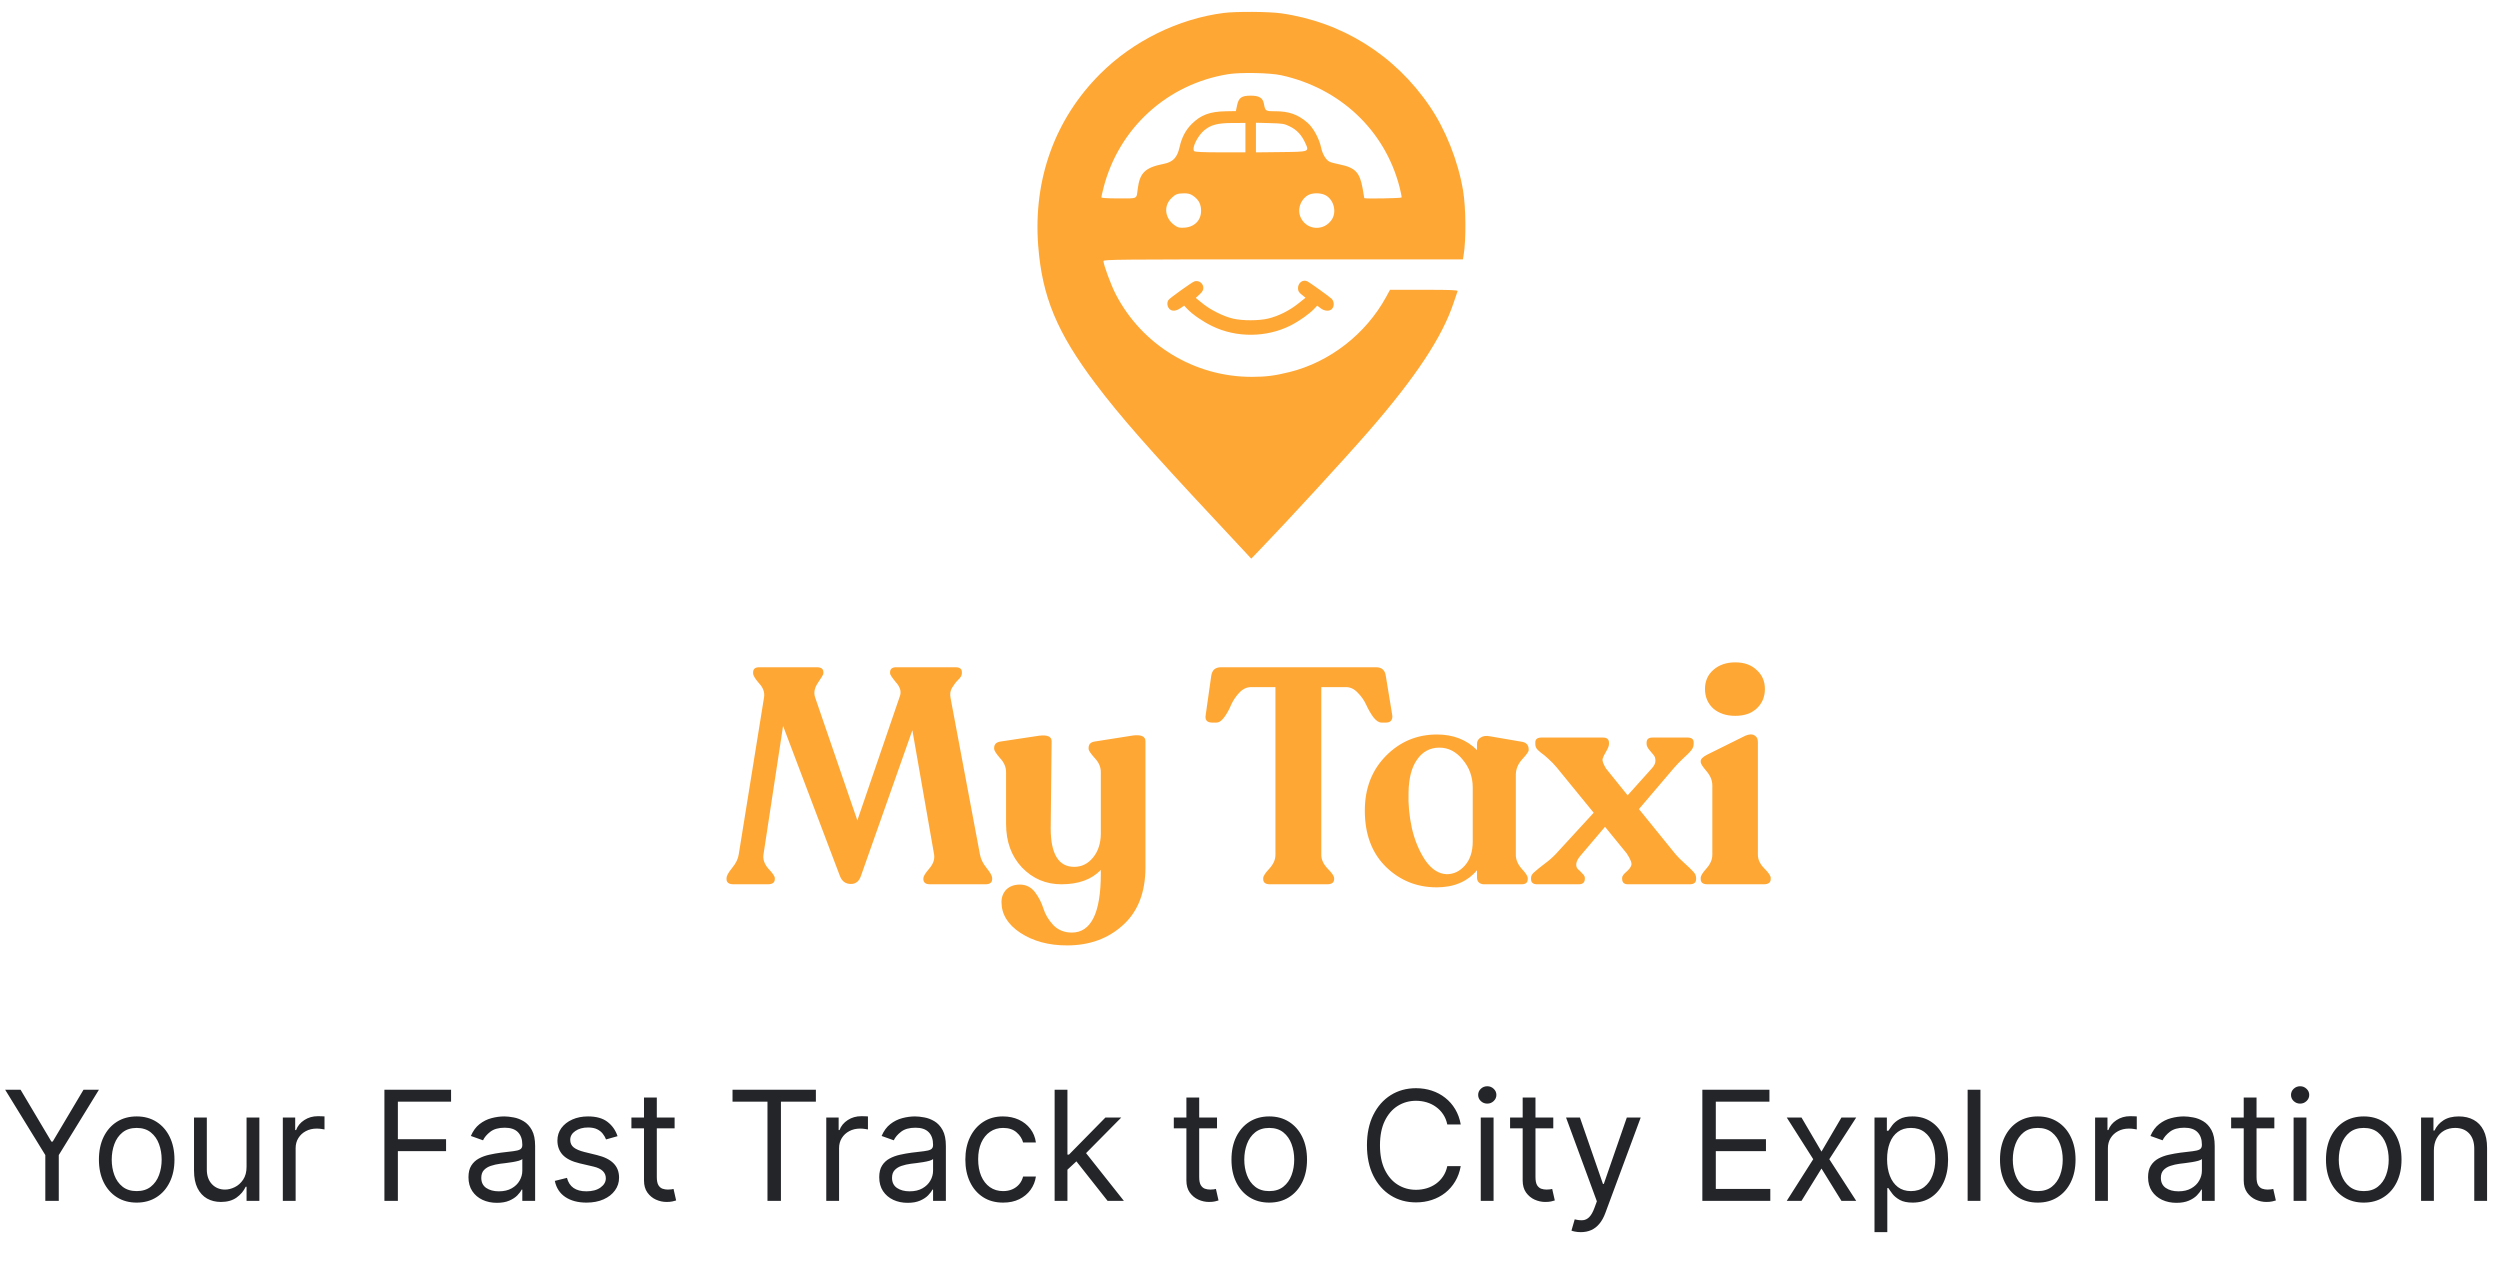
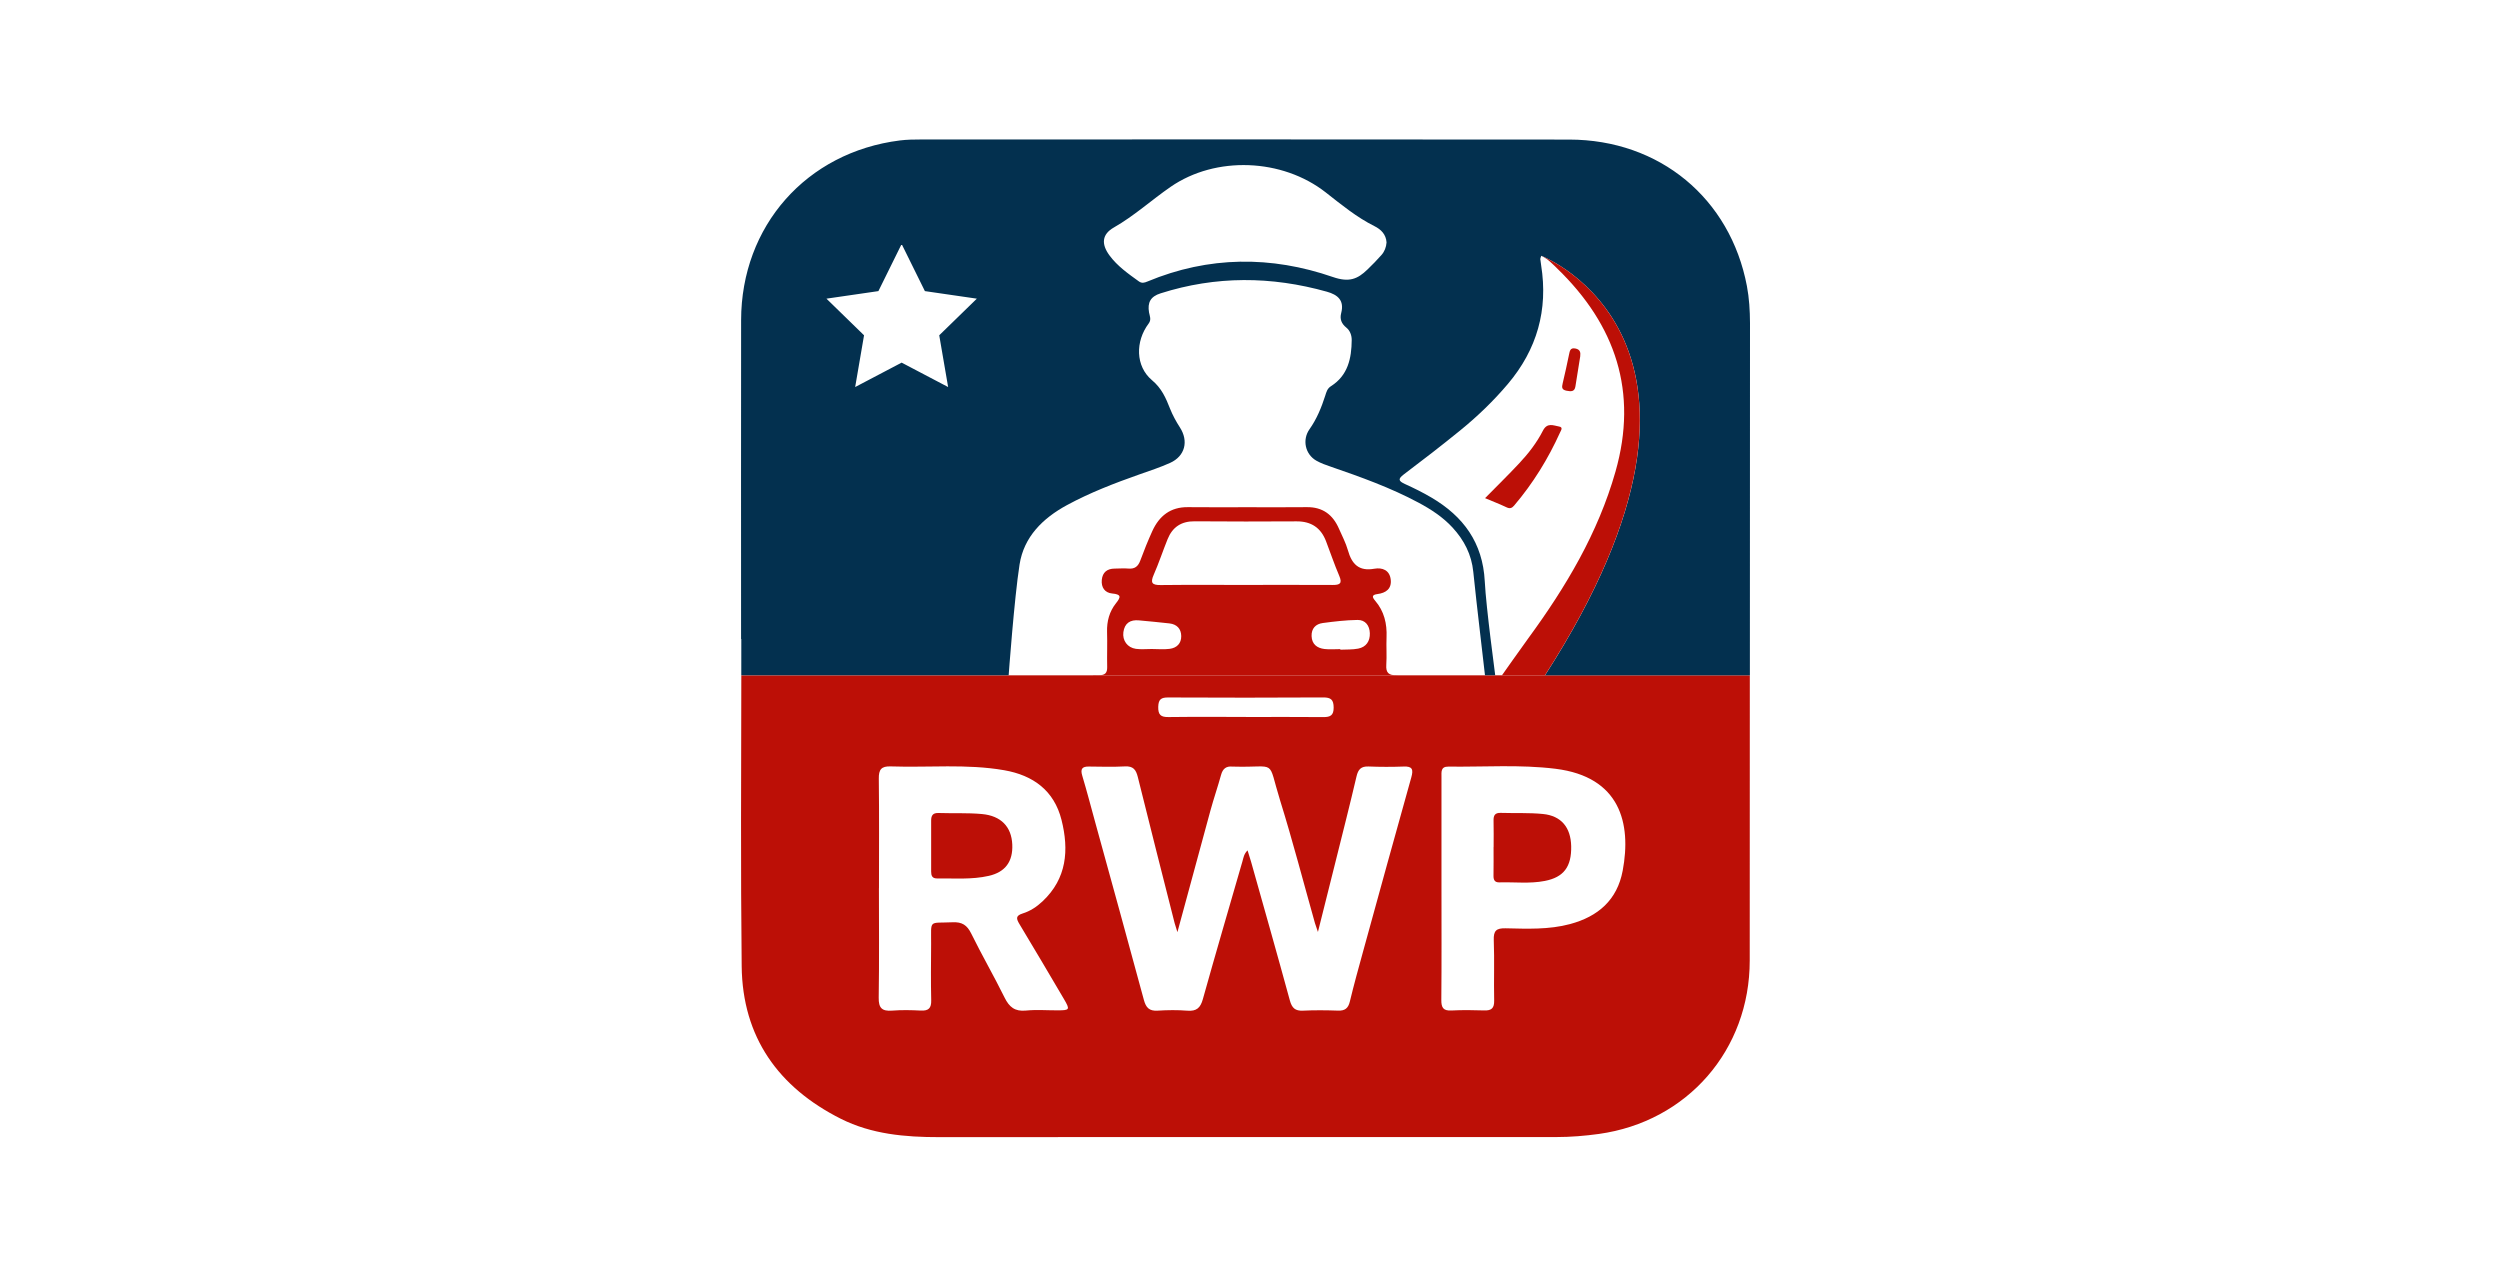
- <svg xmlns="http://www.w3.org/2000/svg" width="229" height="116" viewBox="0 0 229 116" fill="none">
-   <path fill-rule="evenodd" clip-rule="evenodd" d="M112.11 1.184C107.935 1.718 103.795 3.756 100.786 6.759C96.636 10.9 94.639 16.416 95.097 22.475C95.451 27.168 96.814 30.453 100.352 35.148C102.572 38.093 105.245 41.139 111.187 47.494C112.593 48.998 113.94 50.442 114.179 50.702L114.615 51.174L115.344 50.418C117.93 47.738 123.195 42.008 125.356 39.523C129.695 34.534 132.113 30.874 133.167 27.698C133.334 27.196 133.49 26.731 133.515 26.665C133.55 26.571 132.895 26.545 130.442 26.546L127.326 26.546L126.969 27.2C125.117 30.593 121.808 33.166 118.124 34.079C116.753 34.419 115.965 34.519 114.659 34.52C109.418 34.527 104.61 31.605 102.2 26.949C101.773 26.124 101.077 24.243 101.077 23.914C101.077 23.77 102.415 23.758 117.54 23.758H134.003L134.065 23.39C134.303 21.984 134.28 19.028 134.018 17.462C133.568 14.774 132.434 11.9 130.972 9.749C127.772 5.037 122.938 2.013 117.337 1.218C116.238 1.063 113.215 1.043 112.11 1.184ZM117.356 6.891C122.75 8.073 126.844 11.93 128.19 17.098C128.322 17.602 128.408 18.049 128.382 18.091C128.337 18.165 124.966 18.22 124.966 18.148C124.966 18.128 124.899 17.731 124.818 17.265C124.56 15.791 124.142 15.354 122.713 15.063C122.295 14.978 121.875 14.866 121.778 14.814C121.455 14.642 121.133 14.104 121.019 13.544C120.85 12.717 120.313 11.722 119.784 11.257C118.915 10.492 118.064 10.187 116.809 10.191C115.923 10.193 115.895 10.175 115.776 9.512C115.677 8.966 115.349 8.763 114.563 8.763C113.718 8.763 113.462 8.948 113.313 9.664L113.206 10.177L112.273 10.193C110.821 10.219 109.991 10.528 109.164 11.354C108.598 11.919 108.247 12.59 108.042 13.501C107.833 14.432 107.444 14.842 106.615 15.006C104.89 15.346 104.405 15.814 104.213 17.32C104.094 18.254 104.254 18.176 102.469 18.175C101.438 18.174 100.884 18.139 100.884 18.074C100.884 18.02 100.972 17.632 101.079 17.214C102.479 11.744 106.908 7.702 112.495 6.795C113.617 6.613 116.331 6.667 117.356 6.891ZM114.081 12.608V13.954H111.788C110.279 13.954 109.46 13.918 109.392 13.85C109.131 13.59 109.704 12.422 110.344 11.907C110.944 11.425 111.565 11.269 112.901 11.266L114.081 11.262V12.608ZM118.144 11.579C118.789 11.895 119.22 12.353 119.552 13.075C119.938 13.918 119.983 13.901 117.321 13.931L115.044 13.957V12.6V11.244L116.32 11.277C117.485 11.308 117.644 11.334 118.144 11.579ZM109.266 17.919C109.74 18.241 109.961 18.595 110.011 19.116C110.104 20.081 109.495 20.784 108.509 20.853C108.057 20.885 107.908 20.853 107.636 20.666C106.714 20.035 106.551 18.918 107.274 18.18C107.655 17.791 107.844 17.716 108.456 17.708C108.814 17.704 109.034 17.761 109.266 17.919ZM121.372 17.861C122.167 18.238 122.479 19.407 121.978 20.136C121.26 21.181 119.743 21.099 119.173 19.984C118.799 19.252 119.075 18.327 119.802 17.885C120.177 17.657 120.916 17.646 121.372 17.861ZM109.394 25.782C109.153 25.872 107.214 27.26 107.044 27.465C106.876 27.667 106.903 28.061 107.1 28.278C107.331 28.533 107.703 28.517 108.122 28.233L108.468 27.997L108.746 28.289C109.25 28.817 110.167 29.45 111.051 29.878C113.258 30.948 116.005 30.926 118.209 29.82C118.988 29.429 119.917 28.774 120.379 28.289L120.657 27.997L120.966 28.232C121.332 28.511 121.79 28.537 122.013 28.292C122.243 28.038 122.215 27.577 121.955 27.348C121.667 27.093 120.033 25.92 119.771 25.78C119.362 25.562 118.897 25.891 118.897 26.398C118.897 26.651 118.971 26.778 119.243 26.996L119.589 27.273L118.898 27.822C118.095 28.461 117.102 28.954 116.166 29.18C115.322 29.384 113.823 29.388 112.96 29.189C112.073 28.984 110.893 28.397 110.145 27.787L109.532 27.288L109.88 26.969C110.126 26.744 110.228 26.57 110.228 26.373C110.228 25.946 109.789 25.636 109.394 25.782Z" fill="#FEA735" />
-   <path d="M89.761 78.256C89.835 78.685 90.041 79.105 90.377 79.516C90.713 79.927 90.881 80.235 90.881 80.44V80.524C90.881 80.841 90.675 81 90.265 81H85.197C84.786 81 84.581 80.841 84.581 80.524V80.44C84.581 80.272 84.758 79.983 85.113 79.572C85.486 79.143 85.635 78.704 85.561 78.256L83.573 66.888L78.869 80.216C78.701 80.72 78.393 80.972 77.945 80.972C77.459 80.972 77.123 80.729 76.937 80.244L71.729 66.496L69.937 78.256C69.862 78.704 70.011 79.143 70.385 79.572C70.777 79.983 70.973 80.272 70.973 80.44V80.524C70.973 80.841 70.758 81 70.329 81H67.193C66.763 81 66.549 80.841 66.549 80.524V80.44C66.549 80.235 66.717 79.927 67.053 79.516C67.407 79.087 67.613 78.667 67.669 78.256L69.993 63.836C70.049 63.388 69.89 62.968 69.517 62.576C69.162 62.165 68.985 61.867 68.985 61.68V61.596C68.985 61.279 69.171 61.12 69.545 61.12H74.837C75.229 61.12 75.425 61.279 75.425 61.596V61.68C75.425 61.773 75.257 62.063 74.921 62.548C74.603 63.015 74.519 63.463 74.669 63.892L78.533 75.148L82.453 63.696C82.565 63.304 82.434 62.903 82.061 62.492C81.706 62.063 81.529 61.792 81.529 61.68V61.596C81.529 61.279 81.715 61.12 82.089 61.12H87.521C87.913 61.12 88.109 61.269 88.109 61.568V61.68C88.109 61.867 87.997 62.063 87.773 62.268C87.567 62.473 87.381 62.716 87.213 62.996C87.045 63.257 86.998 63.575 87.073 63.948L89.761 78.256ZM103.832 67.364C104.56 67.289 104.924 67.467 104.924 67.896V79.432C104.924 81.728 104.243 83.492 102.88 84.724C101.517 85.975 99.8 86.6 97.728 86.6C96.067 86.6 94.648 86.217 93.472 85.452C92.315 84.687 91.736 83.744 91.736 82.624C91.736 82.176 91.885 81.793 92.184 81.476C92.501 81.177 92.912 81.028 93.416 81.028C93.976 81.028 94.433 81.252 94.788 81.7C95.143 82.167 95.404 82.671 95.572 83.212C95.74 83.753 96.039 84.257 96.468 84.724C96.916 85.191 97.485 85.424 98.176 85.424C99.949 85.424 100.836 83.623 100.836 80.02V79.684C99.996 80.561 98.792 81 97.224 81C95.805 81 94.601 80.487 93.612 79.46C92.641 78.433 92.156 77.099 92.156 75.456V70.724C92.156 70.257 91.969 69.828 91.596 69.436C91.241 69.025 91.064 68.745 91.064 68.596V68.512C91.064 68.176 91.26 67.98 91.652 67.924L95.18 67.392C95.945 67.299 96.328 67.467 96.328 67.896L96.244 75.876C96.244 78.228 96.963 79.404 98.4 79.404C99.091 79.404 99.669 79.115 100.136 78.536C100.603 77.957 100.836 77.22 100.836 76.324V70.724C100.836 70.257 100.649 69.828 100.276 69.436C99.903 69.025 99.716 68.745 99.716 68.596V68.512C99.716 68.176 99.903 67.98 100.276 67.924L103.832 67.364ZM116.326 81C115.915 81 115.71 80.841 115.71 80.524V80.44C115.71 80.253 115.897 79.964 116.27 79.572C116.643 79.161 116.83 78.741 116.83 78.312V62.94H114.59C114.198 62.94 113.843 63.108 113.526 63.444C113.209 63.78 112.957 64.153 112.77 64.564C112.602 64.975 112.397 65.348 112.154 65.684C111.911 66.02 111.669 66.188 111.426 66.188H111.034C110.549 66.188 110.353 65.945 110.446 65.46L110.95 61.904C111.025 61.381 111.323 61.12 111.846 61.12H126.042C126.565 61.12 126.863 61.381 126.938 61.904L127.526 65.488C127.563 65.712 127.526 65.889 127.414 66.02C127.321 66.132 127.171 66.188 126.966 66.188H126.546C126.303 66.188 126.051 66.02 125.79 65.684C125.547 65.348 125.333 64.975 125.146 64.564C124.959 64.153 124.698 63.78 124.362 63.444C124.045 63.108 123.69 62.94 123.298 62.94H121.03V78.312C121.03 78.741 121.226 79.161 121.618 79.572C122.01 79.964 122.206 80.253 122.206 80.44V80.524C122.206 80.841 121.991 81 121.562 81H116.326ZM140.026 68.736C140.026 68.848 139.83 69.119 139.438 69.548C139.046 69.977 138.85 70.453 138.85 70.976V78.312C138.85 78.741 139.027 79.161 139.382 79.572C139.755 79.964 139.942 80.253 139.942 80.44V80.524C139.942 80.841 139.755 81 139.382 81H135.938C135.751 81 135.592 80.944 135.462 80.832C135.35 80.72 135.294 80.571 135.294 80.384V79.712C134.416 80.757 133.184 81.28 131.598 81.28C129.787 81.28 128.238 80.655 126.95 79.404C125.662 78.135 125.018 76.417 125.018 74.252C125.018 72.217 125.662 70.547 126.95 69.24C128.238 67.933 129.796 67.28 131.626 67.28C133.119 67.28 134.342 67.756 135.294 68.708V68.148C135.294 67.887 135.406 67.691 135.63 67.56C135.854 67.411 136.143 67.373 136.498 67.448L139.438 67.952C139.83 68.027 140.026 68.26 140.026 68.652V68.736ZM132.522 80.076C133.156 80.076 133.707 79.815 134.174 79.292C134.659 78.751 134.902 78.013 134.902 77.08V72.152C134.902 71.163 134.594 70.304 133.978 69.576C133.38 68.848 132.671 68.484 131.85 68.484C130.991 68.484 130.31 68.848 129.806 69.576C129.302 70.285 129.04 71.293 129.022 72.6C128.984 73.664 129.087 74.756 129.33 75.876C129.591 76.996 130.002 77.976 130.562 78.816C131.14 79.637 131.794 80.057 132.522 80.076ZM153.487 78.256C153.692 78.499 153.963 78.769 154.299 79.068C154.635 79.367 154.896 79.619 155.083 79.824C155.269 80.011 155.363 80.207 155.363 80.412V80.524C155.363 80.841 155.167 81 154.775 81H149.119C148.764 81 148.587 80.832 148.587 80.496V80.412C148.587 80.263 148.708 80.085 148.951 79.88C149.212 79.656 149.371 79.451 149.427 79.264C149.501 79.077 149.361 78.713 149.007 78.172L147.019 75.736L144.807 78.34C144.545 78.639 144.405 78.9 144.387 79.124C144.368 79.348 144.424 79.516 144.555 79.628C144.685 79.74 144.816 79.871 144.947 80.02C145.096 80.151 145.171 80.281 145.171 80.412V80.496C145.171 80.832 144.984 81 144.611 81H140.803C140.429 81 140.243 80.841 140.243 80.524V80.412C140.243 80.225 140.345 80.048 140.551 79.88C140.756 79.693 141.055 79.451 141.447 79.152C141.857 78.853 142.212 78.545 142.511 78.228L145.983 74.448L142.623 70.332C142.361 70.015 142.091 69.735 141.811 69.492C141.549 69.249 141.335 69.072 141.167 68.96C141.017 68.848 140.887 68.727 140.775 68.596C140.681 68.465 140.635 68.316 140.635 68.148V68.008C140.635 67.709 140.821 67.56 141.195 67.56H146.823C147.196 67.56 147.383 67.719 147.383 68.036V68.148C147.383 68.316 147.299 68.54 147.131 68.82C146.963 69.1 146.851 69.333 146.795 69.52C146.757 69.688 146.86 69.977 147.103 70.388L149.091 72.852L151.303 70.388C151.527 70.145 151.639 69.912 151.639 69.688C151.639 69.445 151.573 69.259 151.443 69.128C151.312 68.979 151.172 68.811 151.023 68.624C150.892 68.437 150.827 68.279 150.827 68.148V68.036C150.827 67.719 151.004 67.56 151.359 67.56H154.579C154.952 67.56 155.139 67.709 155.139 68.008V68.148C155.139 68.353 155.064 68.549 154.915 68.736C154.784 68.904 154.541 69.147 154.187 69.464C153.851 69.781 153.571 70.071 153.347 70.332L150.127 74.112L153.487 78.256ZM160.909 64.9C160.424 65.348 159.77 65.572 158.949 65.572C158.128 65.572 157.456 65.348 156.933 64.9C156.429 64.433 156.177 63.836 156.177 63.108C156.177 62.399 156.429 61.82 156.933 61.372C157.456 60.905 158.128 60.672 158.949 60.672C159.77 60.672 160.424 60.905 160.909 61.372C161.413 61.82 161.665 62.399 161.665 63.108C161.665 63.836 161.413 64.433 160.909 64.9ZM156.401 81C155.99 81 155.785 80.841 155.785 80.524V80.412C155.785 80.225 155.962 79.936 156.317 79.544C156.672 79.152 156.849 78.732 156.849 78.284V71.956C156.849 71.489 156.672 71.051 156.317 70.64C155.962 70.229 155.785 69.949 155.785 69.8V69.716C155.785 69.529 155.981 69.333 156.373 69.128L159.873 67.392C160.228 67.243 160.508 67.233 160.713 67.364C160.918 67.476 161.021 67.672 161.021 67.952V78.284C161.021 78.732 161.217 79.152 161.609 79.544C162.001 79.936 162.197 80.225 162.197 80.412V80.524C162.197 80.841 161.982 81 161.553 81H156.401Z" fill="#FEA735" />
-   <path d="M0.472 99.818H1.884L4.708 104.571H4.827L7.651 99.818H9.063L5.384 105.804V110H4.151V105.804L0.472 99.818ZM12.521 110.159C11.832 110.159 11.227 109.995 10.706 109.667C10.189 109.339 9.785 108.88 9.493 108.29C9.205 107.7 9.061 107.01 9.061 106.222C9.061 105.426 9.205 104.732 9.493 104.138C9.785 103.545 10.189 103.085 10.706 102.756C11.227 102.428 11.832 102.264 12.521 102.264C13.21 102.264 13.813 102.428 14.331 102.756C14.851 103.085 15.255 103.545 15.544 104.138C15.835 104.732 15.981 105.426 15.981 106.222C15.981 107.01 15.835 107.7 15.544 108.29C15.255 108.88 14.851 109.339 14.331 109.667C13.813 109.995 13.21 110.159 12.521 110.159ZM12.521 109.105C13.044 109.105 13.475 108.971 13.813 108.702C14.152 108.434 14.402 108.081 14.564 107.643C14.727 107.206 14.808 106.732 14.808 106.222C14.808 105.711 14.727 105.236 14.564 104.795C14.402 104.354 14.152 103.998 13.813 103.726C13.475 103.454 13.044 103.318 12.521 103.318C11.997 103.318 11.566 103.454 11.228 103.726C10.89 103.998 10.64 104.354 10.477 104.795C10.315 105.236 10.234 105.711 10.234 106.222C10.234 106.732 10.315 107.206 10.477 107.643C10.64 108.081 10.89 108.434 11.228 108.702C11.566 108.971 11.997 109.105 12.521 109.105ZM22.585 106.878V102.364H23.758V110H22.585V108.707H22.505C22.326 109.095 22.048 109.425 21.67 109.697C21.292 109.965 20.815 110.099 20.238 110.099C19.761 110.099 19.337 109.995 18.965 109.786C18.594 109.574 18.302 109.256 18.09 108.832C17.878 108.404 17.772 107.866 17.772 107.216V102.364H18.945V107.136C18.945 107.693 19.101 108.137 19.413 108.469C19.728 108.8 20.129 108.966 20.616 108.966C20.907 108.966 21.204 108.891 21.506 108.742C21.811 108.593 22.066 108.364 22.271 108.056C22.48 107.748 22.585 107.355 22.585 106.878ZM25.907 110V102.364H27.04V103.517H27.12C27.259 103.139 27.511 102.833 27.876 102.597C28.24 102.362 28.651 102.244 29.109 102.244C29.195 102.244 29.302 102.246 29.432 102.249C29.561 102.253 29.659 102.258 29.725 102.264V103.457C29.685 103.447 29.594 103.433 29.452 103.413C29.312 103.389 29.165 103.378 29.009 103.378C28.638 103.378 28.306 103.456 28.015 103.612C27.727 103.764 27.498 103.976 27.329 104.248C27.163 104.516 27.08 104.823 27.08 105.168V110H25.907ZM35.212 110V99.818H41.318V100.912H36.445V104.352H40.86V105.446H36.445V110H35.212ZM45.517 110.179C45.033 110.179 44.594 110.088 44.2 109.906C43.805 109.72 43.492 109.453 43.26 109.105C43.028 108.754 42.912 108.33 42.912 107.832C42.912 107.395 42.998 107.04 43.171 106.768C43.343 106.493 43.573 106.278 43.862 106.122C44.15 105.966 44.468 105.85 44.816 105.774C45.168 105.695 45.521 105.632 45.875 105.585C46.339 105.526 46.715 105.481 47.004 105.451C47.295 105.418 47.508 105.363 47.64 105.287C47.776 105.211 47.844 105.078 47.844 104.889V104.849C47.844 104.359 47.71 103.978 47.441 103.706C47.176 103.434 46.773 103.298 46.233 103.298C45.673 103.298 45.234 103.421 44.916 103.666C44.598 103.911 44.374 104.173 44.245 104.452L43.131 104.054C43.33 103.59 43.595 103.229 43.926 102.97C44.261 102.708 44.626 102.526 45.02 102.423C45.418 102.317 45.809 102.264 46.193 102.264C46.439 102.264 46.72 102.294 47.039 102.354C47.36 102.41 47.67 102.528 47.968 102.707C48.27 102.886 48.52 103.156 48.719 103.517C48.918 103.878 49.017 104.362 49.017 104.969V110H47.844V108.966H47.784C47.705 109.132 47.572 109.309 47.387 109.498C47.201 109.687 46.954 109.848 46.646 109.98C46.338 110.113 45.961 110.179 45.517 110.179ZM45.696 109.125C46.16 109.125 46.551 109.034 46.87 108.852C47.191 108.669 47.433 108.434 47.595 108.146C47.761 107.857 47.844 107.554 47.844 107.236V106.162C47.794 106.222 47.685 106.276 47.516 106.326C47.35 106.372 47.158 106.414 46.939 106.45C46.724 106.483 46.513 106.513 46.308 106.54C46.106 106.563 45.942 106.583 45.816 106.599C45.511 106.639 45.226 106.704 44.961 106.793C44.699 106.879 44.486 107.01 44.324 107.186C44.165 107.358 44.086 107.594 44.086 107.892C44.086 108.3 44.236 108.608 44.538 108.817C44.843 109.022 45.229 109.125 45.696 109.125ZM56.568 104.074L55.514 104.372C55.448 104.196 55.35 104.026 55.221 103.86C55.095 103.691 54.922 103.552 54.704 103.442C54.485 103.333 54.205 103.278 53.863 103.278C53.396 103.278 53.007 103.386 52.695 103.602C52.387 103.814 52.233 104.084 52.233 104.412C52.233 104.704 52.339 104.934 52.551 105.103C52.763 105.272 53.094 105.413 53.545 105.526L54.679 105.804C55.361 105.97 55.87 106.223 56.205 106.565C56.54 106.903 56.707 107.339 56.707 107.872C56.707 108.31 56.581 108.701 56.329 109.045C56.081 109.39 55.733 109.662 55.285 109.861C54.838 110.06 54.317 110.159 53.724 110.159C52.945 110.159 52.301 109.99 51.79 109.652C51.28 109.314 50.957 108.82 50.821 108.17L51.934 107.892C52.041 108.303 52.241 108.611 52.536 108.817C52.834 109.022 53.224 109.125 53.704 109.125C54.251 109.125 54.685 109.009 55.007 108.777C55.332 108.542 55.494 108.26 55.494 107.932C55.494 107.667 55.401 107.445 55.216 107.266C55.03 107.083 54.745 106.947 54.361 106.858L53.088 106.56C52.389 106.394 51.875 106.137 51.547 105.789C51.222 105.438 51.059 104.999 51.059 104.472C51.059 104.041 51.18 103.66 51.422 103.328C51.668 102.997 52.001 102.737 52.422 102.548C52.846 102.359 53.326 102.264 53.863 102.264C54.619 102.264 55.212 102.43 55.643 102.761C56.077 103.093 56.386 103.53 56.568 104.074ZM61.794 102.364V103.358H57.837V102.364H61.794ZM58.99 100.534H60.164V107.812C60.164 108.144 60.212 108.393 60.308 108.558C60.407 108.721 60.533 108.83 60.686 108.886C60.841 108.939 61.005 108.966 61.178 108.966C61.307 108.966 61.413 108.959 61.496 108.946C61.579 108.929 61.645 108.916 61.695 108.906L61.934 109.96C61.854 109.99 61.743 110.02 61.6 110.05C61.458 110.083 61.277 110.099 61.059 110.099C60.727 110.099 60.402 110.028 60.084 109.886C59.769 109.743 59.507 109.526 59.299 109.234C59.093 108.943 58.99 108.575 58.99 108.131V100.534ZM67.099 100.912V99.818H74.735V100.912H71.534V110H70.301V100.912H67.099ZM75.686 110V102.364H76.82V103.517H76.899C77.038 103.139 77.29 102.833 77.655 102.597C78.019 102.362 78.43 102.244 78.888 102.244C78.974 102.244 79.082 102.246 79.211 102.249C79.34 102.253 79.438 102.258 79.504 102.264V103.457C79.465 103.447 79.373 103.433 79.231 103.413C79.092 103.389 78.944 103.378 78.788 103.378C78.417 103.378 78.086 103.456 77.794 103.612C77.506 103.764 77.277 103.976 77.108 104.248C76.942 104.516 76.859 104.823 76.859 105.168V110H75.686ZM83.142 110.179C82.658 110.179 82.219 110.088 81.825 109.906C81.43 109.72 81.117 109.453 80.885 109.105C80.653 108.754 80.537 108.33 80.537 107.832C80.537 107.395 80.623 107.04 80.796 106.768C80.968 106.493 81.198 106.278 81.487 106.122C81.775 105.966 82.093 105.85 82.441 105.774C82.793 105.695 83.146 105.632 83.5 105.585C83.964 105.526 84.341 105.481 84.629 105.451C84.921 105.418 85.133 105.363 85.265 105.287C85.401 105.211 85.469 105.078 85.469 104.889V104.849C85.469 104.359 85.335 103.978 85.066 103.706C84.801 103.434 84.398 103.298 83.858 103.298C83.298 103.298 82.859 103.421 82.541 103.666C82.223 103.911 81.999 104.173 81.87 104.452L80.756 104.054C80.955 103.59 81.22 103.229 81.551 102.97C81.886 102.708 82.251 102.526 82.645 102.423C83.043 102.317 83.434 102.264 83.818 102.264C84.064 102.264 84.345 102.294 84.664 102.354C84.985 102.41 85.295 102.528 85.593 102.707C85.895 102.886 86.145 103.156 86.344 103.517C86.543 103.878 86.642 104.362 86.642 104.969V110H85.469V108.966H85.409C85.33 109.132 85.197 109.309 85.012 109.498C84.826 109.687 84.579 109.848 84.271 109.98C83.963 110.113 83.586 110.179 83.142 110.179ZM83.321 109.125C83.785 109.125 84.176 109.034 84.495 108.852C84.816 108.669 85.058 108.434 85.22 108.146C85.386 107.857 85.469 107.554 85.469 107.236V106.162C85.419 106.222 85.31 106.276 85.141 106.326C84.975 106.372 84.783 106.414 84.564 106.45C84.349 106.483 84.138 106.513 83.933 106.54C83.731 106.563 83.567 106.583 83.441 106.599C83.136 106.639 82.851 106.704 82.585 106.793C82.324 106.879 82.112 107.01 81.949 107.186C81.79 107.358 81.71 107.594 81.71 107.892C81.71 108.3 81.861 108.608 82.163 108.817C82.468 109.022 82.854 109.125 83.321 109.125ZM91.886 110.159C91.17 110.159 90.554 109.99 90.037 109.652C89.52 109.314 89.122 108.848 88.844 108.255C88.565 107.662 88.426 106.984 88.426 106.222C88.426 105.446 88.568 104.762 88.853 104.168C89.142 103.572 89.543 103.106 90.057 102.771C90.574 102.433 91.177 102.264 91.866 102.264C92.403 102.264 92.887 102.364 93.318 102.562C93.749 102.761 94.102 103.04 94.377 103.398C94.652 103.756 94.823 104.173 94.889 104.651H93.716C93.626 104.303 93.427 103.994 93.119 103.726C92.814 103.454 92.403 103.318 91.886 103.318C91.429 103.318 91.028 103.437 90.683 103.676C90.342 103.911 90.075 104.245 89.882 104.675C89.694 105.103 89.599 105.605 89.599 106.182C89.599 106.772 89.692 107.286 89.878 107.723C90.067 108.161 90.332 108.5 90.673 108.742C91.018 108.984 91.422 109.105 91.886 109.105C92.191 109.105 92.468 109.052 92.716 108.946C92.965 108.84 93.175 108.688 93.348 108.489C93.52 108.29 93.643 108.051 93.716 107.773H94.889C94.823 108.223 94.659 108.629 94.397 108.991C94.138 109.349 93.795 109.634 93.368 109.846C92.943 110.055 92.45 110.159 91.886 110.159ZM97.698 107.216L97.678 105.764H97.917L101.258 102.364H102.709L99.15 105.963H99.05L97.698 107.216ZM96.604 110V99.818H97.777V110H96.604ZM101.456 110L98.474 106.222L99.309 105.406L102.948 110H101.456ZM111.478 102.364V103.358H107.521V102.364H111.478ZM108.674 100.534H109.847V107.812C109.847 108.144 109.895 108.393 109.991 108.558C110.091 108.721 110.217 108.83 110.369 108.886C110.525 108.939 110.689 108.966 110.861 108.966C110.991 108.966 111.097 108.959 111.18 108.946C111.262 108.929 111.329 108.916 111.378 108.906L111.617 109.96C111.538 109.99 111.427 110.02 111.284 110.05C111.141 110.083 110.961 110.099 110.742 110.099C110.411 110.099 110.086 110.028 109.768 109.886C109.453 109.743 109.191 109.526 108.982 109.234C108.777 108.943 108.674 108.575 108.674 108.131V100.534ZM116.263 110.159C115.574 110.159 114.969 109.995 114.448 109.667C113.931 109.339 113.527 108.88 113.235 108.29C112.947 107.7 112.803 107.01 112.803 106.222C112.803 105.426 112.947 104.732 113.235 104.138C113.527 103.545 113.931 103.085 114.448 102.756C114.969 102.428 115.574 102.264 116.263 102.264C116.952 102.264 117.556 102.428 118.073 102.756C118.593 103.085 118.997 103.545 119.286 104.138C119.577 104.732 119.723 105.426 119.723 106.222C119.723 107.01 119.577 107.7 119.286 108.29C118.997 108.88 118.593 109.339 118.073 109.667C117.556 109.995 116.952 110.159 116.263 110.159ZM116.263 109.105C116.787 109.105 117.218 108.971 117.556 108.702C117.894 108.434 118.144 108.081 118.306 107.643C118.469 107.206 118.55 106.732 118.55 106.222C118.55 105.711 118.469 105.236 118.306 104.795C118.144 104.354 117.894 103.998 117.556 103.726C117.218 103.454 116.787 103.318 116.263 103.318C115.739 103.318 115.309 103.454 114.97 103.726C114.632 103.998 114.382 104.354 114.22 104.795C114.057 105.236 113.976 105.711 113.976 106.222C113.976 106.732 114.057 107.206 114.22 107.643C114.382 108.081 114.632 108.434 114.97 108.702C115.309 108.971 115.739 109.105 116.263 109.105ZM133.804 103H132.571C132.498 102.645 132.371 102.334 132.188 102.065C132.009 101.797 131.791 101.571 131.532 101.389C131.277 101.204 130.993 101.064 130.682 100.972C130.37 100.879 130.046 100.832 129.707 100.832C129.091 100.832 128.533 100.988 128.032 101.3C127.535 101.611 127.139 102.07 126.844 102.677C126.552 103.283 126.406 104.027 126.406 104.909C126.406 105.791 126.552 106.535 126.844 107.141C127.139 107.748 127.535 108.207 128.032 108.518C128.533 108.83 129.091 108.986 129.707 108.986C130.046 108.986 130.37 108.939 130.682 108.847C130.993 108.754 131.277 108.616 131.532 108.434C131.791 108.248 132.009 108.021 132.188 107.753C132.371 107.481 132.498 107.17 132.571 106.818H133.804C133.711 107.339 133.542 107.804 133.297 108.215C133.052 108.626 132.747 108.976 132.382 109.264C132.018 109.549 131.608 109.766 131.154 109.915C130.703 110.065 130.221 110.139 129.707 110.139C128.839 110.139 128.067 109.927 127.391 109.503C126.715 109.079 126.183 108.475 125.795 107.693C125.407 106.911 125.213 105.983 125.213 104.909C125.213 103.835 125.407 102.907 125.795 102.125C126.183 101.343 126.715 100.74 127.391 100.315C128.067 99.891 128.839 99.679 129.707 99.679C130.221 99.679 130.703 99.754 131.154 99.903C131.608 100.052 132.018 100.271 132.382 100.559C132.747 100.844 133.052 101.192 133.297 101.603C133.542 102.011 133.711 102.476 133.804 103ZM135.637 110V102.364H136.811V110H135.637ZM136.234 101.091C136.005 101.091 135.808 101.013 135.642 100.857C135.48 100.701 135.399 100.514 135.399 100.295C135.399 100.077 135.48 99.889 135.642 99.734C135.808 99.578 136.005 99.5 136.234 99.5C136.463 99.5 136.658 99.578 136.821 99.734C136.986 99.889 137.069 100.077 137.069 100.295C137.069 100.514 136.986 100.701 136.821 100.857C136.658 101.013 136.463 101.091 136.234 101.091ZM142.281 102.364V103.358H138.323V102.364H142.281ZM139.477 100.534H140.65V107.812C140.65 108.144 140.698 108.393 140.794 108.558C140.894 108.721 141.02 108.83 141.172 108.886C141.328 108.939 141.492 108.966 141.664 108.966C141.793 108.966 141.899 108.959 141.982 108.946C142.065 108.929 142.131 108.916 142.181 108.906L142.42 109.96C142.34 109.99 142.229 110.02 142.087 110.05C141.944 110.083 141.764 110.099 141.545 110.099C141.213 110.099 140.889 110.028 140.57 109.886C140.256 109.743 139.994 109.526 139.785 109.234C139.579 108.943 139.477 108.575 139.477 108.131V100.534ZM144.801 112.864C144.602 112.864 144.425 112.847 144.269 112.814C144.113 112.784 144.006 112.754 143.946 112.724L144.244 111.69C144.529 111.763 144.781 111.79 145 111.77C145.219 111.75 145.413 111.652 145.582 111.477C145.754 111.304 145.912 111.024 146.054 110.636L146.273 110.04L143.449 102.364H144.722L146.83 108.449H146.909L149.017 102.364H150.29L147.048 111.114C146.903 111.508 146.722 111.835 146.506 112.093C146.291 112.355 146.041 112.549 145.756 112.675C145.474 112.801 145.156 112.864 144.801 112.864ZM155.935 110V99.818H162.08V100.912H157.168V104.352H161.762V105.446H157.168V108.906H162.16V110H155.935ZM165.018 102.364L166.848 105.486L168.677 102.364H170.03L167.564 106.182L170.03 110H168.677L166.848 107.037L165.018 110H163.666L166.092 106.182L163.666 102.364H165.018ZM171.704 112.864V102.364H172.837V103.577H172.976C173.063 103.444 173.182 103.275 173.334 103.07C173.49 102.861 173.712 102.675 174.001 102.513C174.292 102.347 174.687 102.264 175.184 102.264C175.827 102.264 176.394 102.425 176.884 102.746C177.375 103.068 177.757 103.524 178.033 104.114C178.308 104.704 178.445 105.4 178.445 106.202C178.445 107.01 178.308 107.711 178.033 108.305C177.757 108.895 177.376 109.352 176.889 109.677C176.402 109.998 175.84 110.159 175.204 110.159C174.713 110.159 174.32 110.078 174.025 109.915C173.73 109.75 173.503 109.562 173.344 109.354C173.185 109.142 173.063 108.966 172.976 108.827H172.877V112.864H171.704ZM172.857 106.182C172.857 106.759 172.942 107.267 173.111 107.708C173.28 108.146 173.527 108.489 173.851 108.737C174.176 108.982 174.574 109.105 175.045 109.105C175.535 109.105 175.945 108.976 176.273 108.717C176.604 108.455 176.853 108.104 177.018 107.663C177.187 107.219 177.272 106.725 177.272 106.182C177.272 105.645 177.189 105.161 177.023 104.73C176.861 104.296 176.614 103.953 176.283 103.701C175.954 103.446 175.542 103.318 175.045 103.318C174.567 103.318 174.166 103.439 173.842 103.681C173.517 103.92 173.271 104.254 173.106 104.685C172.94 105.113 172.857 105.612 172.857 106.182ZM181.408 99.818V110H180.235V99.818H181.408ZM186.66 110.159C185.97 110.159 185.365 109.995 184.845 109.667C184.328 109.339 183.924 108.88 183.632 108.29C183.343 107.7 183.199 107.01 183.199 106.222C183.199 105.426 183.343 104.732 183.632 104.138C183.924 103.545 184.328 103.085 184.845 102.756C185.365 102.428 185.97 102.264 186.66 102.264C187.349 102.264 187.952 102.428 188.469 102.756C188.99 103.085 189.394 103.545 189.682 104.138C189.974 104.732 190.12 105.426 190.12 106.222C190.12 107.01 189.974 107.7 189.682 108.29C189.394 108.88 188.99 109.339 188.469 109.667C187.952 109.995 187.349 110.159 186.66 110.159ZM186.66 109.105C187.183 109.105 187.614 108.971 187.952 108.702C188.29 108.434 188.54 108.081 188.703 107.643C188.865 107.206 188.946 106.732 188.946 106.222C188.946 105.711 188.865 105.236 188.703 104.795C188.54 104.354 188.29 103.998 187.952 103.726C187.614 103.454 187.183 103.318 186.66 103.318C186.136 103.318 185.705 103.454 185.367 103.726C185.029 103.998 184.779 104.354 184.616 104.795C184.454 105.236 184.373 105.711 184.373 106.222C184.373 106.732 184.454 107.206 184.616 107.643C184.779 108.081 185.029 108.434 185.367 108.702C185.705 108.971 186.136 109.105 186.66 109.105ZM191.911 110V102.364H193.044V103.517H193.124C193.263 103.139 193.515 102.833 193.88 102.597C194.244 102.362 194.655 102.244 195.112 102.244C195.199 102.244 195.306 102.246 195.436 102.249C195.565 102.253 195.663 102.258 195.729 102.264V103.457C195.689 103.447 195.598 103.433 195.456 103.413C195.316 103.389 195.169 103.378 195.013 103.378C194.642 103.378 194.31 103.456 194.019 103.612C193.73 103.764 193.502 103.976 193.333 104.248C193.167 104.516 193.084 104.823 193.084 105.168V110H191.911ZM199.367 110.179C198.883 110.179 198.444 110.088 198.049 109.906C197.655 109.72 197.342 109.453 197.11 109.105C196.878 108.754 196.762 108.33 196.762 107.832C196.762 107.395 196.848 107.04 197.02 106.768C197.193 106.493 197.423 106.278 197.711 106.122C198 105.966 198.318 105.85 198.666 105.774C199.017 105.695 199.37 105.632 199.725 105.585C200.189 105.526 200.565 105.481 200.853 105.451C201.145 105.418 201.357 105.363 201.49 105.287C201.626 105.211 201.694 105.078 201.694 104.889V104.849C201.694 104.359 201.559 103.978 201.291 103.706C201.026 103.434 200.623 103.298 200.083 103.298C199.523 103.298 199.084 103.421 198.765 103.666C198.447 103.911 198.223 104.173 198.094 104.452L196.981 104.054C197.179 103.59 197.445 103.229 197.776 102.97C198.111 102.708 198.475 102.526 198.87 102.423C199.267 102.317 199.659 102.264 200.043 102.264C200.288 102.264 200.57 102.294 200.888 102.354C201.21 102.41 201.52 102.528 201.818 102.707C202.12 102.886 202.37 103.156 202.569 103.517C202.767 103.878 202.867 104.362 202.867 104.969V110H201.694V108.966H201.634C201.554 109.132 201.422 109.309 201.236 109.498C201.051 109.687 200.804 109.848 200.495 109.98C200.187 110.113 199.811 110.179 199.367 110.179ZM199.546 109.125C200.01 109.125 200.401 109.034 200.719 108.852C201.041 108.669 201.283 108.434 201.445 108.146C201.611 107.857 201.694 107.554 201.694 107.236V106.162C201.644 106.222 201.535 106.276 201.366 106.326C201.2 106.372 201.008 106.414 200.789 106.45C200.573 106.483 200.363 106.513 200.157 106.54C199.955 106.563 199.791 106.583 199.665 106.599C199.36 106.639 199.075 106.704 198.81 106.793C198.548 106.879 198.336 107.01 198.174 107.186C198.015 107.358 197.935 107.594 197.935 107.892C197.935 108.3 198.086 108.608 198.388 108.817C198.692 109.022 199.079 109.125 199.546 109.125ZM208.329 102.364V103.358H204.372V102.364H208.329ZM205.525 100.534H206.699V107.812C206.699 108.144 206.747 108.393 206.843 108.558C206.942 108.721 207.068 108.83 207.221 108.886C207.377 108.939 207.541 108.966 207.713 108.966C207.842 108.966 207.948 108.959 208.031 108.946C208.114 108.929 208.18 108.916 208.23 108.906L208.469 109.96C208.389 109.99 208.278 110.02 208.136 110.05C207.993 110.083 207.812 110.099 207.594 110.099C207.262 110.099 206.937 110.028 206.619 109.886C206.304 109.743 206.043 109.526 205.834 109.234C205.628 108.943 205.525 108.575 205.525 108.131V100.534ZM210.094 110V102.364H211.268V110H210.094ZM210.691 101.091C210.462 101.091 210.265 101.013 210.099 100.857C209.937 100.701 209.856 100.514 209.856 100.295C209.856 100.077 209.937 99.889 210.099 99.734C210.265 99.578 210.462 99.5 210.691 99.5C210.92 99.5 211.115 99.578 211.278 99.734C211.443 99.889 211.526 100.077 211.526 100.295C211.526 100.514 211.443 100.701 211.278 100.857C211.115 101.013 210.92 101.091 210.691 101.091ZM216.519 110.159C215.83 110.159 215.225 109.995 214.704 109.667C214.187 109.339 213.783 108.88 213.491 108.29C213.203 107.7 213.059 107.01 213.059 106.222C213.059 105.426 213.203 104.732 213.491 104.138C213.783 103.545 214.187 103.085 214.704 102.756C215.225 102.428 215.83 102.264 216.519 102.264C217.208 102.264 217.812 102.428 218.329 102.756C218.849 103.085 219.253 103.545 219.542 104.138C219.833 104.732 219.979 105.426 219.979 106.222C219.979 107.01 219.833 107.7 219.542 108.29C219.253 108.88 218.849 109.339 218.329 109.667C217.812 109.995 217.208 110.159 216.519 110.159ZM216.519 109.105C217.043 109.105 217.473 108.971 217.812 108.702C218.15 108.434 218.4 108.081 218.562 107.643C218.725 107.206 218.806 106.732 218.806 106.222C218.806 105.711 218.725 105.236 218.562 104.795C218.4 104.354 218.15 103.998 217.812 103.726C217.473 103.454 217.043 103.318 216.519 103.318C215.995 103.318 215.564 103.454 215.226 103.726C214.888 103.998 214.638 104.354 214.476 104.795C214.313 105.236 214.232 105.711 214.232 106.222C214.232 106.732 214.313 107.206 214.476 107.643C214.638 108.081 214.888 108.434 215.226 108.702C215.564 108.971 215.995 109.105 216.519 109.105ZM222.943 105.406V110H221.77V102.364H222.904V103.557H223.003C223.182 103.169 223.454 102.857 223.818 102.622C224.183 102.384 224.654 102.264 225.23 102.264C225.747 102.264 226.2 102.37 226.588 102.582C226.975 102.791 227.277 103.109 227.492 103.537C227.708 103.961 227.816 104.498 227.816 105.148V110H226.642V105.227C226.642 104.627 226.487 104.16 226.175 103.825C225.863 103.487 225.436 103.318 224.892 103.318C224.518 103.318 224.183 103.399 223.888 103.562C223.596 103.724 223.366 103.961 223.197 104.273C223.028 104.584 222.943 104.962 222.943 105.406Z" fill="#232529" />
+ <svg xmlns="http://www.w3.org/2000/svg" width="230" height="117" viewBox="0 0 230 117" fill="none">
+   <path d="M139.298 46.514C141.035 44.473 142.428 42.216 143.53 39.776C143.608 39.604 143.829 39.308 143.444 39.242C142.91 39.147 142.345 38.846 141.949 39.621C141.389 40.721 140.628 41.706 139.783 42.609C138.772 43.692 137.712 44.725 136.626 45.83C137.327 46.124 137.986 46.381 138.626 46.683C138.93 46.824 139.113 46.73 139.298 46.514Z" fill="#BC0F06" />
+   <path d="M144.134 35.949C144.533 36.023 144.857 36.051 144.937 35.558C145.092 34.636 145.234 33.711 145.38 32.786C145.425 32.423 145.378 32.152 144.94 32.063C144.453 31.963 144.419 32.299 144.35 32.62C144.159 33.503 143.985 34.389 143.766 35.267C143.672 35.644 143.68 35.863 144.134 35.949Z" fill="#BC0F06" />
+   <path d="M90.326 74.89C89.003 74.771 87.665 74.84 86.336 74.796C85.801 74.779 85.663 75.05 85.666 75.505C85.671 76.286 85.666 77.064 85.666 77.845C85.666 78.626 85.666 79.404 85.666 80.185C85.666 80.551 85.757 80.822 86.206 80.817C87.795 80.797 89.396 80.938 90.963 80.581C92.492 80.235 93.201 79.257 93.129 77.687C93.057 76.07 92.102 75.048 90.326 74.89Z" fill="#BC0F06" />
+   <path d="M141.952 74.887C140.664 74.76 139.357 74.826 138.061 74.785C137.534 74.768 137.393 75.023 137.407 75.499C137.429 76.311 137.413 77.122 137.413 77.933C137.41 77.933 137.41 77.933 137.407 77.933C137.407 78.811 137.418 79.687 137.402 80.564C137.396 80.955 137.515 81.19 137.944 81.179C139.337 81.138 140.739 81.318 142.123 81.046C143.86 80.709 144.588 79.742 144.549 77.85C144.513 76.128 143.638 75.053 141.952 74.887Z" fill="#BC0F06" />
+   <path d="M101.116 62.117C100.933 62.117 100.751 62.117 100.568 62.114V62.128H128.581V62.123C128.55 62.123 128.517 62.123 128.487 62.123C127.767 62.134 127.492 61.907 127.539 61.17C127.595 60.325 127.526 59.475 127.562 58.63C127.614 57.379 127.346 56.235 126.515 55.268C126.216 54.919 126.202 54.723 126.725 54.654C127.495 54.554 128.046 54.177 127.947 53.319C127.844 52.446 127.171 52.194 126.434 52.324C125.008 52.579 124.363 51.887 124.008 50.627C123.815 49.943 123.471 49.3 123.186 48.644C122.626 47.353 121.688 46.642 120.234 46.658C118.409 46.678 116.584 46.664 114.759 46.664C112.933 46.664 111.108 46.678 109.283 46.658C107.68 46.642 106.65 47.467 106.015 48.854C105.611 49.743 105.245 50.652 104.908 51.568C104.711 52.103 104.404 52.36 103.819 52.308C103.398 52.272 102.972 52.308 102.548 52.311C101.856 52.316 101.435 52.651 101.365 53.349C101.299 54.041 101.645 54.537 102.315 54.601C103.157 54.681 103.143 54.908 102.673 55.495C102.066 56.257 101.82 57.154 101.85 58.14C101.883 59.215 101.836 60.292 101.861 61.367C101.875 61.918 101.656 62.12 101.116 62.117ZM124.889 57.035C125.609 57.024 126 57.545 126.025 58.251C126.05 58.982 125.692 59.528 124.956 59.672C124.421 59.777 123.859 59.744 123.308 59.772C123.308 59.755 123.308 59.738 123.308 59.719C122.82 59.719 122.33 59.766 121.848 59.708C121.17 59.627 120.691 59.267 120.666 58.52C120.644 57.822 121.042 57.404 121.696 57.318C122.757 57.176 123.823 57.052 124.889 57.035ZM106.143 52.876C106.614 51.804 106.979 50.688 107.419 49.602C107.868 48.492 108.68 47.946 109.918 47.96C113.041 47.99 116.168 47.979 119.292 47.965C120.627 47.96 121.521 48.552 121.995 49.793C122.402 50.857 122.765 51.94 123.214 52.984C123.521 53.698 123.241 53.82 122.604 53.817C119.935 53.803 117.265 53.812 114.598 53.812V53.814C111.995 53.814 109.389 53.795 106.785 53.825C105.988 53.834 105.813 53.623 106.143 52.876ZM103.351 58.157C103.465 57.334 103.974 56.994 104.789 57.074C105.725 57.168 106.661 57.243 107.594 57.354C108.264 57.434 108.663 57.836 108.674 58.514C108.685 59.204 108.256 59.611 107.611 59.694C107.068 59.766 106.511 59.708 105.96 59.708C105.473 59.705 104.98 59.76 104.503 59.694C103.725 59.586 103.246 58.927 103.351 58.157Z" fill="#BC0F06" />
+   <path d="M68.202 62.128C68.188 71.051 68.135 79.977 68.235 88.898C68.307 95.417 71.614 100.039 77.357 102.928C80.185 104.348 83.27 104.62 86.4 104.617C105.331 104.6 124.263 104.612 143.195 104.609C144.5 104.609 145.799 104.501 147.092 104.324C155.237 103.191 160.975 96.597 160.975 88.371C160.975 79.623 160.981 70.877 160.983 62.128H68.202ZM107.481 64.167C112.23 64.189 116.977 64.194 121.727 64.164C122.452 64.158 122.693 64.38 122.696 65.1C122.699 65.814 122.388 65.978 121.752 65.972C119.378 65.95 117.002 65.964 114.629 65.964C114.629 65.961 114.629 65.961 114.629 65.958C112.255 65.958 109.879 65.939 107.505 65.969C106.794 65.981 106.542 65.77 106.558 65.028C106.578 64.327 106.83 64.164 107.481 64.167ZM97.308 92.952C96.331 92.955 95.345 92.875 94.378 92.972C93.368 93.071 92.852 92.65 92.423 91.781C91.443 89.795 90.332 87.876 89.355 85.89C88.97 85.109 88.513 84.807 87.629 84.849C85.394 84.951 85.677 84.544 85.663 86.84C85.652 88.568 85.63 90.293 85.671 92.022C85.691 92.758 85.425 93.008 84.71 92.972C83.832 92.927 82.946 92.908 82.074 92.977C81.151 93.046 80.825 92.747 80.841 91.781C80.894 88.424 80.861 85.068 80.861 81.711C80.863 81.711 80.863 81.711 80.866 81.711C80.866 78.354 80.891 74.998 80.85 71.641C80.838 70.802 81.074 70.478 81.949 70.509C85.427 70.63 88.922 70.259 92.384 70.86C95.054 71.326 96.982 72.733 97.66 75.435C98.353 78.194 98.159 80.817 95.91 82.927C95.378 83.428 94.774 83.824 94.09 84.037C93.434 84.242 93.487 84.511 93.786 85.009C95.165 87.294 96.519 89.598 97.876 91.9C98.458 92.894 98.427 92.949 97.308 92.952ZM129.841 71.514C128.346 76.842 126.878 82.176 125.41 87.513C124.986 89.053 124.56 90.59 124.186 92.141C124.036 92.764 123.734 92.999 123.103 92.977C122.028 92.941 120.951 92.927 119.879 92.98C119.159 93.016 118.86 92.739 118.669 92.049C117.503 87.776 116.29 83.517 115.091 79.254C115.005 78.947 114.903 78.645 114.775 78.235C114.437 78.568 114.399 78.919 114.304 79.246C113.086 83.47 111.845 87.688 110.663 91.922C110.438 92.728 110.081 93.049 109.239 92.983C108.334 92.911 107.414 92.922 106.503 92.98C105.73 93.03 105.428 92.703 105.235 91.986C103.77 86.549 102.263 81.121 100.77 75.69C100.374 74.245 99.995 72.796 99.566 71.359C99.383 70.747 99.549 70.514 100.178 70.522C101.285 70.536 102.396 70.567 103.501 70.509C104.254 70.47 104.512 70.811 104.678 71.483C105.788 75.973 106.932 80.451 108.068 84.935C108.115 85.117 108.178 85.297 108.322 85.757C109.383 81.85 110.364 78.205 111.361 74.566C111.662 73.466 112.036 72.386 112.338 71.29C112.493 70.722 112.809 70.464 113.391 70.528C113.424 70.531 113.457 70.525 113.487 70.528C117.586 70.65 116.548 69.706 117.775 73.655C118.935 77.382 119.915 81.168 120.976 84.929C121.029 85.112 121.095 85.289 121.25 85.74C121.837 83.392 122.364 81.304 122.884 79.216C123.529 76.624 124.191 74.037 124.798 71.436C124.95 70.783 125.216 70.489 125.908 70.517C126.983 70.561 128.06 70.561 129.132 70.522C129.946 70.486 130.043 70.791 129.841 71.514ZM149.288 80.102C148.781 82.805 147.02 84.323 144.444 85.015C142.495 85.538 140.501 85.447 138.52 85.403C137.662 85.383 137.396 85.621 137.427 86.494C137.496 88.347 137.424 90.205 137.463 92.06C137.476 92.753 137.216 92.983 136.551 92.96C135.543 92.927 134.53 92.913 133.524 92.966C132.768 93.005 132.597 92.689 132.602 91.991C132.633 88.574 132.616 85.153 132.616 81.733C132.616 78.313 132.616 74.895 132.616 71.475C132.616 71.018 132.536 70.52 133.25 70.528C136.535 70.57 139.83 70.323 143.104 70.727C149.039 71.464 150.108 75.721 149.288 80.102Z" fill="#BC0F06" />
+   <path d="M160.715 26.314C159.183 18.249 152.686 12.852 144.372 12.841C124.496 12.816 104.617 12.829 84.74 12.832C84.09 12.832 83.433 12.841 82.791 12.921C74.195 14.001 68.193 20.789 68.182 29.463C68.168 39.239 68.179 49.015 68.179 58.788H68.201C68.201 59.902 68.201 61.015 68.199 62.126H92.797C92.797 62.126 93.312 55.05 93.799 51.934C94.198 49.383 95.94 47.677 98.156 46.473C100.28 45.321 102.529 44.456 104.805 43.653C105.758 43.318 106.722 43.002 107.641 42.59C109.029 41.969 109.369 40.585 108.549 39.319C108.198 38.776 107.882 38.195 107.644 37.597C107.256 36.611 106.877 35.727 105.982 34.977C104.459 33.694 104.437 31.412 105.678 29.762C105.949 29.399 105.769 29.069 105.711 28.743C105.556 27.831 105.846 27.28 106.774 26.987C111.864 25.367 116.96 25.403 122.075 26.837C123.072 27.117 123.693 27.638 123.391 28.795C123.247 29.346 123.402 29.77 123.87 30.147C124.197 30.41 124.36 30.842 124.357 31.285C124.344 32.974 124.008 34.539 122.455 35.525C122.1 35.749 122.028 36.071 121.92 36.406C121.571 37.494 121.142 38.544 120.475 39.488C119.788 40.457 120.073 41.798 121.109 42.385C121.53 42.623 121.998 42.786 122.46 42.944C125.202 43.889 127.93 44.866 130.497 46.24C131.652 46.858 132.741 47.567 133.635 48.536C134.701 49.694 135.385 51.02 135.543 52.615C135.828 55.468 136.62 62.031 136.618 62.126H137.559C137.551 61.979 136.729 56.008 136.598 53.477C136.416 49.929 134.629 47.503 131.691 45.775C130.907 45.312 130.087 44.908 129.259 44.531C128.661 44.257 128.584 44.072 129.157 43.639C130.899 42.327 132.624 40.992 134.319 39.615C135.914 38.319 137.393 36.899 138.723 35.326C141.406 32.152 142.436 28.518 141.786 24.411C141.755 24.22 141.725 24.026 141.708 23.832C141.702 23.774 141.741 23.711 141.794 23.533C141.794 23.533 161.98 31.307 142.14 62.131H160.989C160.992 51.328 160.994 40.524 161 29.72C160.994 28.574 160.928 27.438 160.715 26.314ZM87.228 35.608L82.951 33.362L78.675 35.608L79.492 30.847L76.033 27.477L80.813 26.782L82.951 22.451L85.09 26.782L89.87 27.477L86.41 30.847L87.228 35.608ZM127.094 23.461C126.687 23.924 126.252 24.364 125.809 24.793C124.895 25.68 124.119 26.001 122.627 25.486C116.946 23.522 111.197 23.553 105.567 25.898C105.27 26.023 105.046 26.084 104.764 25.879C103.786 25.173 102.795 24.48 102.072 23.497C101.305 22.456 101.368 21.561 102.473 20.93C104.354 19.858 105.941 18.401 107.702 17.186C111.84 14.331 117.957 14.56 121.973 17.706C123.41 18.831 124.809 19.988 126.454 20.808C127.055 21.107 127.517 21.567 127.562 22.304C127.531 22.741 127.379 23.14 127.094 23.461Z" fill="#03304F" />
+   <path d="M141.788 23.53C142.442 23.841 142.855 24.306 143.289 24.727C148.64 29.922 150.709 36.054 148.626 43.385C147.017 49.051 144.056 54.005 140.614 58.708C139.941 59.627 138.18 62.128 138.18 62.128H142.134C161.975 31.304 141.788 23.53 141.788 23.53Z" fill="#BC0F06" />
</svg>
